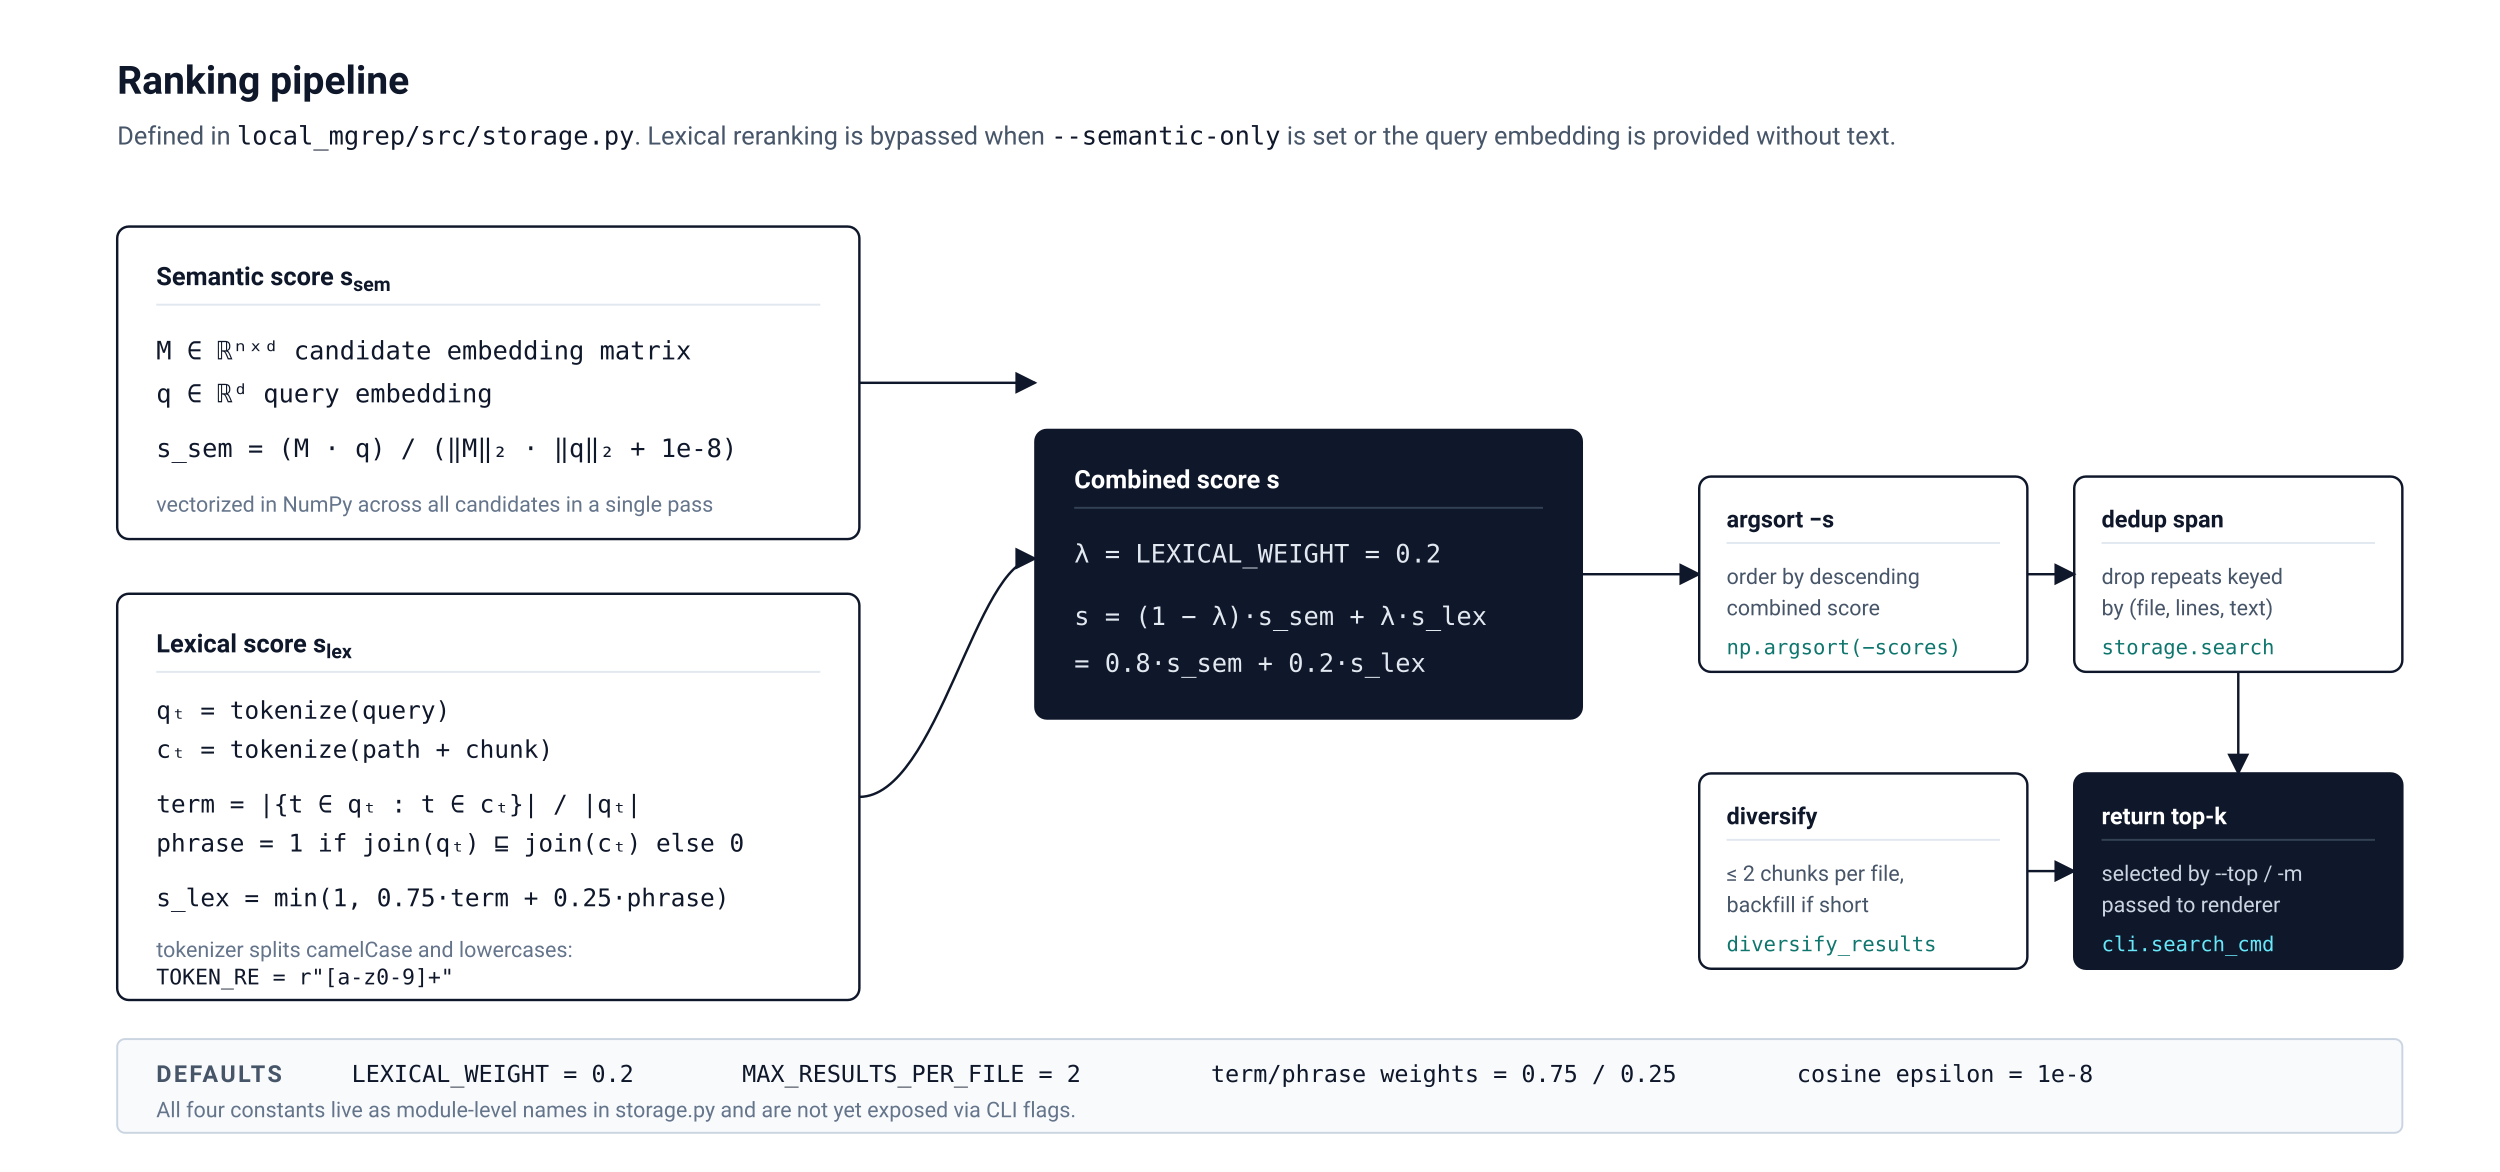
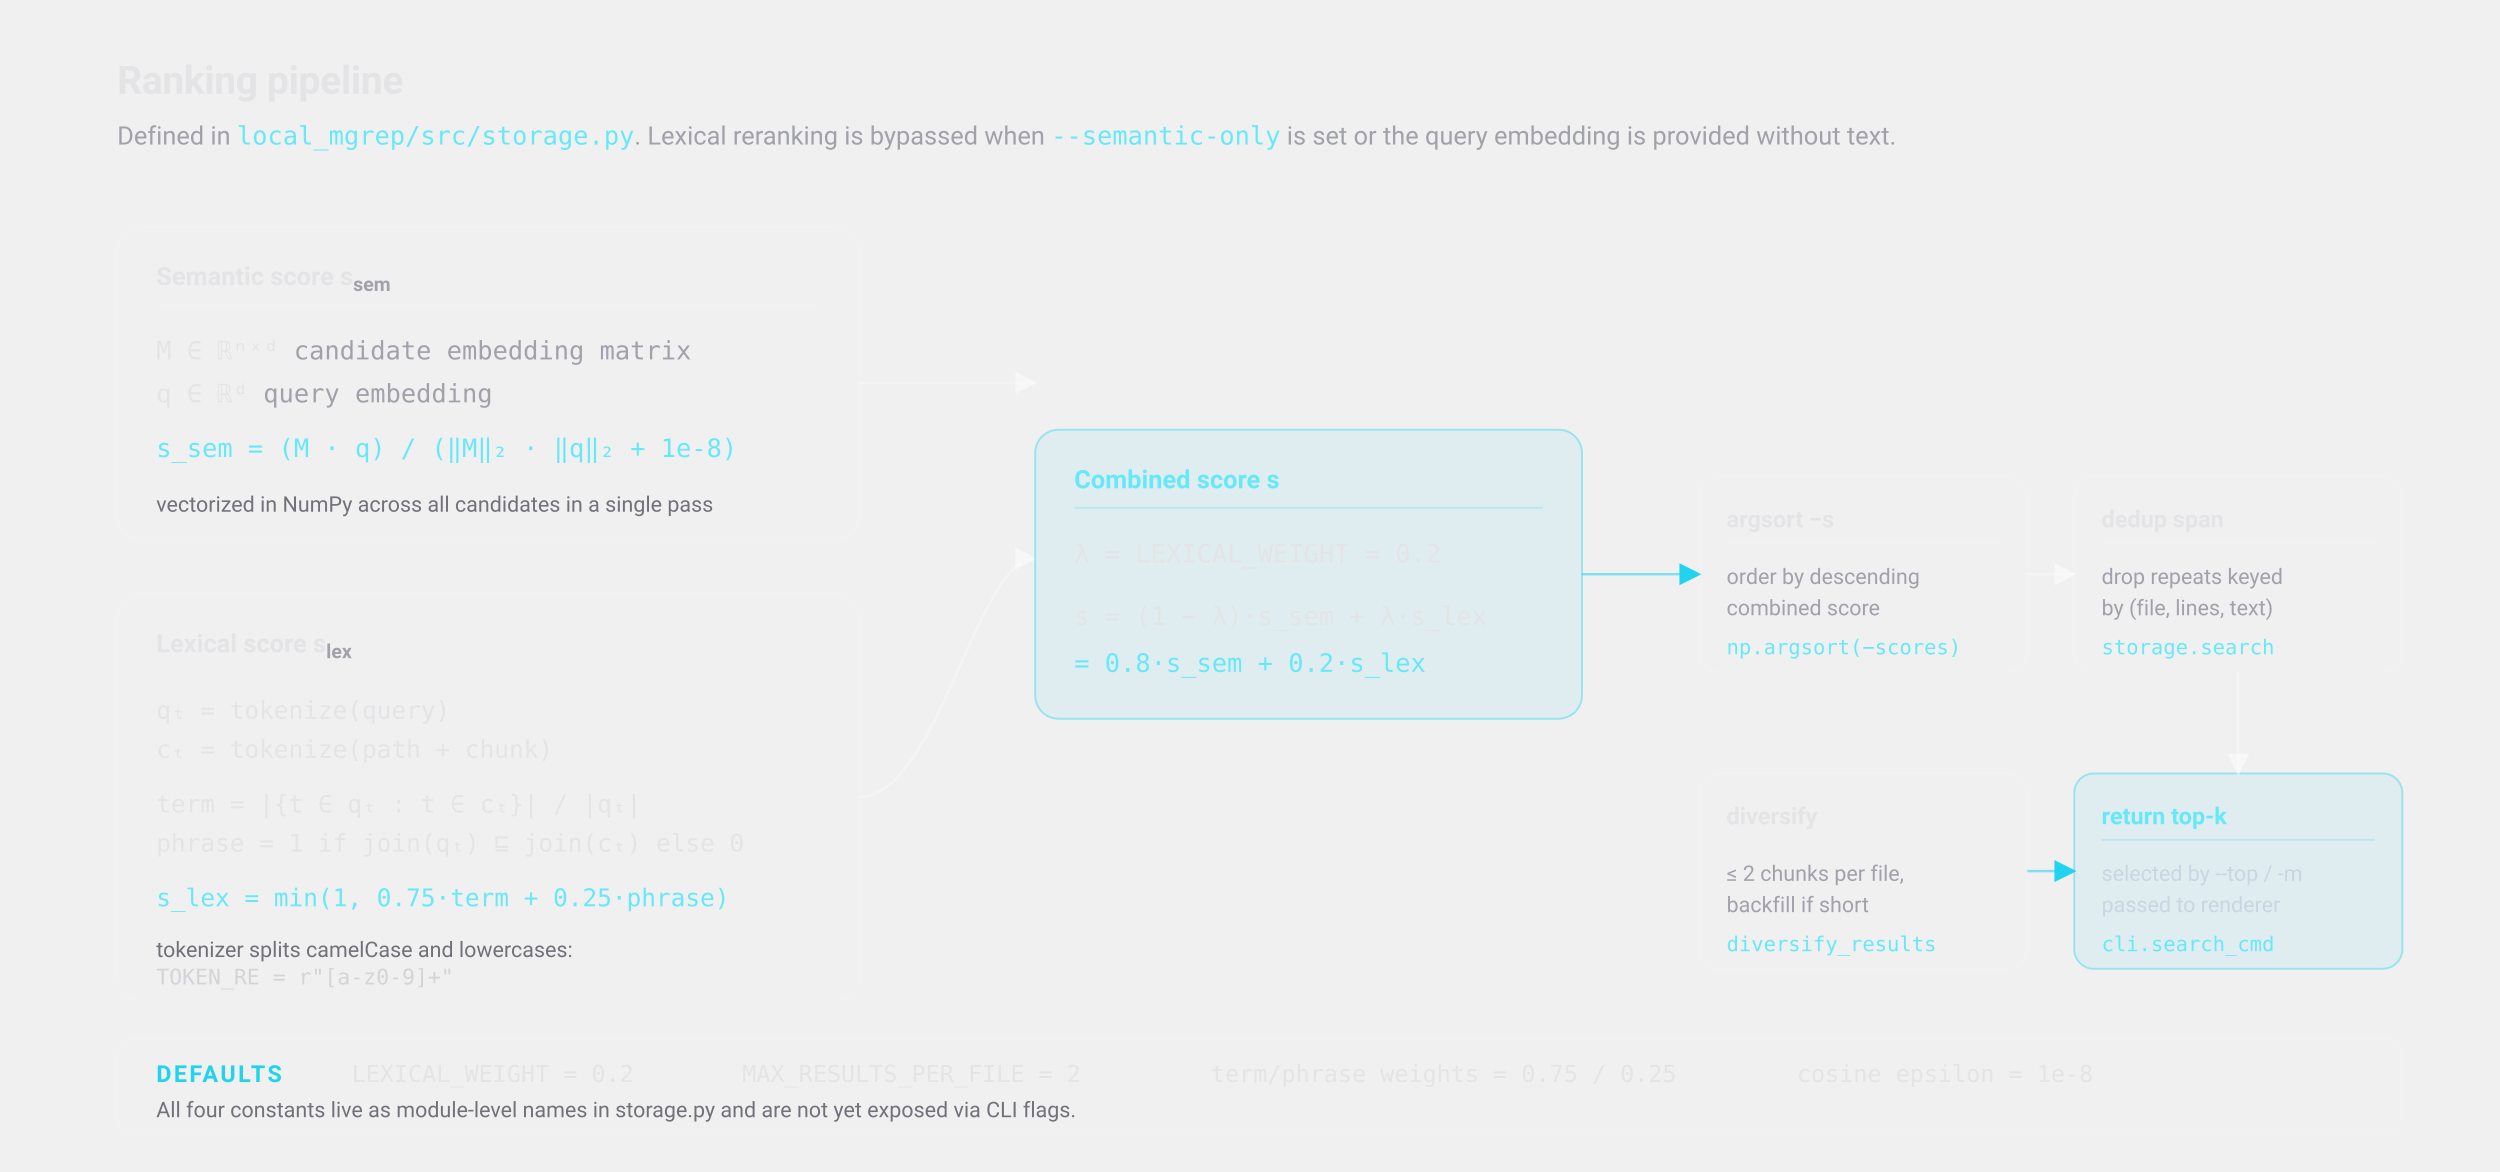
<svg xmlns="http://www.w3.org/2000/svg" viewBox="0 0 1280 600" role="img" aria-labelledby="rank-title rank-desc" font-family="ui-sans-serif, -apple-system, 'Segoe UI', Roboto, system-ui, sans-serif">
  <defs>
    <marker id="rank-arr" viewBox="0 0 10 10" refX="9" refY="5" markerWidth="9" markerHeight="9" orient="auto-start-reverse">
-       <path d="M0,0 L10,5 L0,10 z" fill="#0f172a" />
+       <path d="M0,0 L10,5 L0,10 z" fill="rgba(255,255,255,0.45)" />
+     </marker>
+     <marker id="rank-arr-cy" viewBox="0 0 10 10" refX="9" refY="5" markerWidth="9" markerHeight="9" orient="auto-start-reverse">
+       <path d="M0,0 L10,5 L0,10 z" fill="#22d3ee" />
    </marker>
  </defs>
-   <rect width="1280" height="600" fill="#ffffff" />
-   <text x="60" y="48" font-size="20" font-weight="700" fill="#0f172a">Ranking pipeline</text>
-   <text x="60" y="74" font-size="13" fill="#475569">
-     Defined in <tspan font-family="ui-monospace, Menlo, Consolas, monospace" fill="#0f172a">local_mgrep/src/storage.py</tspan>. Lexical reranking is bypassed when <tspan font-family="ui-monospace, Menlo, Consolas, monospace" fill="#0f172a">--semantic-only</tspan> is set or the query embedding is provided without text.
+   <text x="60" y="48" font-size="20" font-weight="600" fill="#e4e4e7" letter-spacing="-0.01em">Ranking pipeline</text>
+   <text x="60" y="74" font-size="13" fill="#a1a1aa">
+     Defined in <tspan font-family="ui-monospace, Menlo, Consolas, monospace" fill="#67e8f9">local_mgrep/src/storage.py</tspan>. Lexical reranking is bypassed when <tspan font-family="ui-monospace, Menlo, Consolas, monospace" fill="#67e8f9">--semantic-only</tspan> is set or the query embedding is provided without text.
  </text>
  <g transform="translate(60 116)">
-     <rect width="380" height="160" rx="6" fill="#ffffff" stroke="#0f172a" stroke-width="1.25" />
-     <text x="20" y="30" font-size="13" font-weight="700" fill="#0f172a">Semantic score s<tspan font-size="10" baseline-shift="-30%">sem</tspan>
+     <rect width="380" height="160" rx="12" fill="rgba(255,255,255,0.03)" stroke="rgba(255,255,255,0.10)" stroke-width="1" />
+     <text x="20" y="30" font-size="13" font-weight="600" fill="#e4e4e7">Semantic score s<tspan font-size="10" baseline-shift="-30%" fill="#a1a1aa">sem</tspan>
    </text>
-     <line x1="20" y1="40" x2="360" y2="40" stroke="#e2e8f0" />
-     <g font-family="ui-monospace, Menlo, Consolas, monospace" font-size="13" fill="#0f172a">
-       <text x="20" y="68">M ∈ ℝⁿˣᵈ   candidate embedding matrix</text>
-       <text x="20" y="90">q ∈ ℝᵈ      query embedding</text>
-       <text x="20" y="118">s_sem = (M · q) / (‖M‖₂ · ‖q‖₂ + 1e-8)</text>
+     <line x1="20" y1="40" x2="360" y2="40" stroke="rgba(255,255,255,0.07)" />
+     <g font-family="ui-monospace, Menlo, Consolas, monospace" font-size="13" fill="#e4e4e7">
+       <text x="20" y="68">M ∈ ℝⁿˣᵈ   <tspan fill="#a1a1aa">candidate embedding matrix</tspan>
+       </text>
+       <text x="20" y="90">q ∈ ℝᵈ      <tspan fill="#a1a1aa">query embedding</tspan>
+       </text>
+       <text x="20" y="118" fill="#67e8f9">s_sem = (M · q) / (‖M‖₂ · ‖q‖₂ + 1e-8)</text>
    </g>
-     <text x="20" y="146" font-size="11" fill="#64748b">vectorized in NumPy across all candidates in a single pass</text>
+     <text x="20" y="146" font-size="11" fill="#71717a">vectorized in NumPy across all candidates in a single pass</text>
  </g>
  <g transform="translate(60 304)">
-     <rect width="380" height="208" rx="6" fill="#ffffff" stroke="#0f172a" stroke-width="1.25" />
-     <text x="20" y="30" font-size="13" font-weight="700" fill="#0f172a">Lexical score s<tspan font-size="10" baseline-shift="-30%">lex</tspan>
+     <rect width="380" height="208" rx="12" fill="rgba(255,255,255,0.03)" stroke="rgba(255,255,255,0.10)" stroke-width="1" />
+     <text x="20" y="30" font-size="13" font-weight="600" fill="#e4e4e7">Lexical score s<tspan font-size="10" baseline-shift="-30%" fill="#a1a1aa">lex</tspan>
    </text>
-     <line x1="20" y1="40" x2="360" y2="40" stroke="#e2e8f0" />
-     <g font-family="ui-monospace, Menlo, Consolas, monospace" font-size="12.5" fill="#0f172a">
+     <line x1="20" y1="40" x2="360" y2="40" stroke="rgba(255,255,255,0.07)" />
+     <g font-family="ui-monospace, Menlo, Consolas, monospace" font-size="12.5" fill="#e4e4e7">
      <text x="20" y="64">qₜ = tokenize(query)</text>
      <text x="20" y="84">cₜ = tokenize(path + chunk)</text>
      <text x="20" y="112">term  = |{t ∈ qₜ : t ∈ cₜ}| / |qₜ|</text>
      <text x="20" y="132">phrase = 1 if join(qₜ) ⊑ join(cₜ) else 0</text>
-       <text x="20" y="160">s_lex = min(1, 0.75·term + 0.25·phrase)</text>
+       <text x="20" y="160" fill="#67e8f9">s_lex = min(1, 0.75·term + 0.25·phrase)</text>
    </g>
-     <text x="20" y="186" font-size="11" fill="#64748b">tokenizer splits camelCase and lowercases:</text>
-     <text x="20" y="200" font-size="11" font-family="ui-monospace, Menlo, Consolas, monospace" fill="#0f172a">  TOKEN_RE = r"[a-z0-9]+"</text>
+     <text x="20" y="186" font-size="11" fill="#71717a">tokenizer splits camelCase and lowercases:</text>
+     <text x="20" y="200" font-size="11" font-family="ui-monospace, Menlo, Consolas, monospace" fill="#d4d4d8">  TOKEN_RE = r"[a-z0-9]+"</text>
  </g>
-   <g stroke="#0f172a" stroke-width="1.25" fill="none" marker-end="url(#rank-arr)">
+   <g stroke="rgba(255,255,255,0.30)" stroke-width="1.25" fill="none" marker-end="url(#rank-arr)">
    <path d="M440 196 H 530" />
    <path d="M440 408 C 480 408 500 286 530 286" />
  </g>
  <g transform="translate(530 220)">
-     <rect width="280" height="148" rx="6" fill="#0f172a" stroke="#0f172a" />
-     <text x="20" y="30" font-size="13" font-weight="700" fill="#ffffff">Combined score s</text>
-     <line x1="20" y1="40" x2="260" y2="40" stroke="#334155" />
-     <g font-family="ui-monospace, Menlo, Consolas, monospace" font-size="13" fill="#e2e8f0">
+     <rect width="280" height="148" rx="12" fill="rgba(34,211,238,0.08)" stroke="rgba(34,211,238,0.40)" stroke-width="1" />
+     <text x="20" y="30" font-size="13" font-weight="600" fill="#67e8f9">Combined score s</text>
+     <line x1="20" y1="40" x2="260" y2="40" stroke="rgba(34,211,238,0.20)" />
+     <g font-family="ui-monospace, Menlo, Consolas, monospace" font-size="13" fill="#e4e4e7">
      <text x="20" y="68">λ = LEXICAL_WEIGHT = 0.2</text>
      <text x="20" y="100">s = (1 − λ)·s_sem + λ·s_lex</text>
-       <text x="20" y="124">  = 0.8·s_sem + 0.2·s_lex</text>
+       <text x="20" y="124" fill="#67e8f9">  = 0.8·s_sem + 0.2·s_lex</text>
    </g>
  </g>
-   <g stroke="#0f172a" stroke-width="1.25" fill="none" marker-end="url(#rank-arr)">
+   <g stroke="rgba(34,211,238,0.55)" stroke-width="1.25" fill="none" marker-end="url(#rank-arr-cy)">
    <path d="M810 294 H 870" />
  </g>
  <g>
    <g transform="translate(870 244)">
-       <rect width="168" height="100" rx="6" fill="#ffffff" stroke="#0f172a" stroke-width="1.25" />
-       <text x="14" y="26" font-size="12" font-weight="700" fill="#0f172a">argsort −s</text>
-       <line x1="14" y1="34" x2="154" y2="34" stroke="#e2e8f0" />
-       <text x="14" y="55" font-size="11" fill="#475569">order by descending</text>
-       <text x="14" y="71" font-size="11" fill="#475569">combined score</text>
-       <text x="14" y="91" font-size="10.5" fill="#0f766e" font-family="ui-monospace, Menlo, Consolas, monospace">np.argsort(−scores)</text>
+       <rect width="168" height="100" rx="10" fill="rgba(255,255,255,0.03)" stroke="rgba(255,255,255,0.10)" stroke-width="1" />
+       <text x="14" y="26" font-size="12" font-weight="600" fill="#e4e4e7">argsort −s</text>
+       <line x1="14" y1="34" x2="154" y2="34" stroke="rgba(255,255,255,0.07)" />
+       <text x="14" y="55" font-size="11" fill="#a1a1aa">order by descending</text>
+       <text x="14" y="71" font-size="11" fill="#a1a1aa">combined score</text>
+       <text x="14" y="91" font-size="10.5" fill="#67e8f9" font-family="ui-monospace, Menlo, Consolas, monospace">np.argsort(−scores)</text>
    </g>
    <g transform="translate(1062 244)">
-       <rect width="168" height="100" rx="6" fill="#ffffff" stroke="#0f172a" stroke-width="1.25" />
-       <text x="14" y="26" font-size="12" font-weight="700" fill="#0f172a">dedup span</text>
-       <line x1="14" y1="34" x2="154" y2="34" stroke="#e2e8f0" />
-       <text x="14" y="55" font-size="11" fill="#475569">drop repeats keyed</text>
-       <text x="14" y="71" font-size="11" fill="#475569">by (file, lines, text)</text>
-       <text x="14" y="91" font-size="10.5" fill="#0f766e" font-family="ui-monospace, Menlo, Consolas, monospace">storage.search</text>
+       <rect width="168" height="100" rx="10" fill="rgba(255,255,255,0.03)" stroke="rgba(255,255,255,0.10)" stroke-width="1" />
+       <text x="14" y="26" font-size="12" font-weight="600" fill="#e4e4e7">dedup span</text>
+       <line x1="14" y1="34" x2="154" y2="34" stroke="rgba(255,255,255,0.07)" />
+       <text x="14" y="55" font-size="11" fill="#a1a1aa">drop repeats keyed</text>
+       <text x="14" y="71" font-size="11" fill="#a1a1aa">by (file, lines, text)</text>
+       <text x="14" y="91" font-size="10.5" fill="#67e8f9" font-family="ui-monospace, Menlo, Consolas, monospace">storage.search</text>
    </g>
-     <g stroke="#0f172a" stroke-width="1.25" fill="none" marker-end="url(#rank-arr)">
+     <g stroke="rgba(255,255,255,0.30)" stroke-width="1.25" fill="none" marker-end="url(#rank-arr)">
      <line x1="1038" y1="294" x2="1062" y2="294" />
    </g>
  </g>
  <g>
    <g transform="translate(870 396)">
-       <rect width="168" height="100" rx="6" fill="#ffffff" stroke="#0f172a" stroke-width="1.25" />
-       <text x="14" y="26" font-size="12" font-weight="700" fill="#0f172a">diversify</text>
-       <line x1="14" y1="34" x2="154" y2="34" stroke="#e2e8f0" />
-       <text x="14" y="55" font-size="11" fill="#475569">≤ 2 chunks per file,</text>
-       <text x="14" y="71" font-size="11" fill="#475569">backfill if short</text>
-       <text x="14" y="91" font-size="10.5" fill="#0f766e" font-family="ui-monospace, Menlo, Consolas, monospace">diversify_results</text>
+       <rect width="168" height="100" rx="10" fill="rgba(255,255,255,0.03)" stroke="rgba(255,255,255,0.10)" stroke-width="1" />
+       <text x="14" y="26" font-size="12" font-weight="600" fill="#e4e4e7">diversify</text>
+       <line x1="14" y1="34" x2="154" y2="34" stroke="rgba(255,255,255,0.07)" />
+       <text x="14" y="55" font-size="11" fill="#a1a1aa">≤ 2 chunks per file,</text>
+       <text x="14" y="71" font-size="11" fill="#a1a1aa">backfill if short</text>
+       <text x="14" y="91" font-size="10.5" fill="#67e8f9" font-family="ui-monospace, Menlo, Consolas, monospace">diversify_results</text>
    </g>
    <g transform="translate(1062 396)">
-       <rect width="168" height="100" rx="6" fill="#0f172a" stroke="#0f172a" stroke-width="1.25" />
-       <text x="14" y="26" font-size="12" font-weight="700" fill="#ffffff">return top-k</text>
-       <line x1="14" y1="34" x2="154" y2="34" stroke="#334155" />
+       <rect width="168" height="100" rx="10" fill="rgba(34,211,238,0.08)" stroke="rgba(34,211,238,0.40)" stroke-width="1" />
+       <text x="14" y="26" font-size="12" font-weight="600" fill="#67e8f9">return top-k</text>
+       <line x1="14" y1="34" x2="154" y2="34" stroke="rgba(34,211,238,0.20)" />
      <text x="14" y="55" font-size="11" fill="#cbd5e1">selected by --top / -m</text>
      <text x="14" y="71" font-size="11" fill="#cbd5e1">passed to renderer</text>
      <text x="14" y="91" font-size="10.5" fill="#67e8f9" font-family="ui-monospace, Menlo, Consolas, monospace">cli.search_cmd</text>
    </g>
-     <g stroke="#0f172a" stroke-width="1.25" fill="none" marker-end="url(#rank-arr)">
+     <g stroke="rgba(255,255,255,0.30)" stroke-width="1.25" fill="none" marker-end="url(#rank-arr)">
      <path d="M1146 344 V 396" />
+     </g>
+     <g stroke="rgba(34,211,238,0.55)" stroke-width="1.25" fill="none" marker-end="url(#rank-arr-cy)">
      <line x1="1038" y1="446" x2="1062" y2="446" />
    </g>
  </g>
  <g transform="translate(60 532)">
-     <rect width="1170" height="48" rx="4" fill="#f8fafc" stroke="#cbd5e1" stroke-width="1" />
-     <text x="20" y="22" font-size="12" font-weight="700" fill="#475569" letter-spacing="1.2">DEFAULTS</text>
-     <g font-family="ui-monospace, Menlo, Consolas, monospace" font-size="12" fill="#0f172a">
+     <rect width="1170" height="48" rx="8" fill="rgba(255,255,255,0.025)" stroke="rgba(255,255,255,0.08)" stroke-width="1" />
+     <text x="20" y="22" font-size="12" font-weight="700" fill="#22d3ee" letter-spacing="1.2">DEFAULTS</text>
+     <g font-family="ui-monospace, Menlo, Consolas, monospace" font-size="12" fill="#e4e4e7">
      <text x="120" y="22">LEXICAL_WEIGHT = 0.2</text>
      <text x="320" y="22">MAX_RESULTS_PER_FILE = 2</text>
      <text x="560" y="22">term/phrase weights = 0.75 / 0.25</text>
      <text x="860" y="22">cosine epsilon = 1e-8</text>
    </g>
-     <text x="20" y="40" font-size="11" fill="#64748b">All four constants live as module-level names in storage.py and are not yet exposed via CLI flags.</text>
+     <text x="20" y="40" font-size="11" fill="#71717a">All four constants live as module-level names in storage.py and are not yet exposed via CLI flags.</text>
  </g>
</svg>
